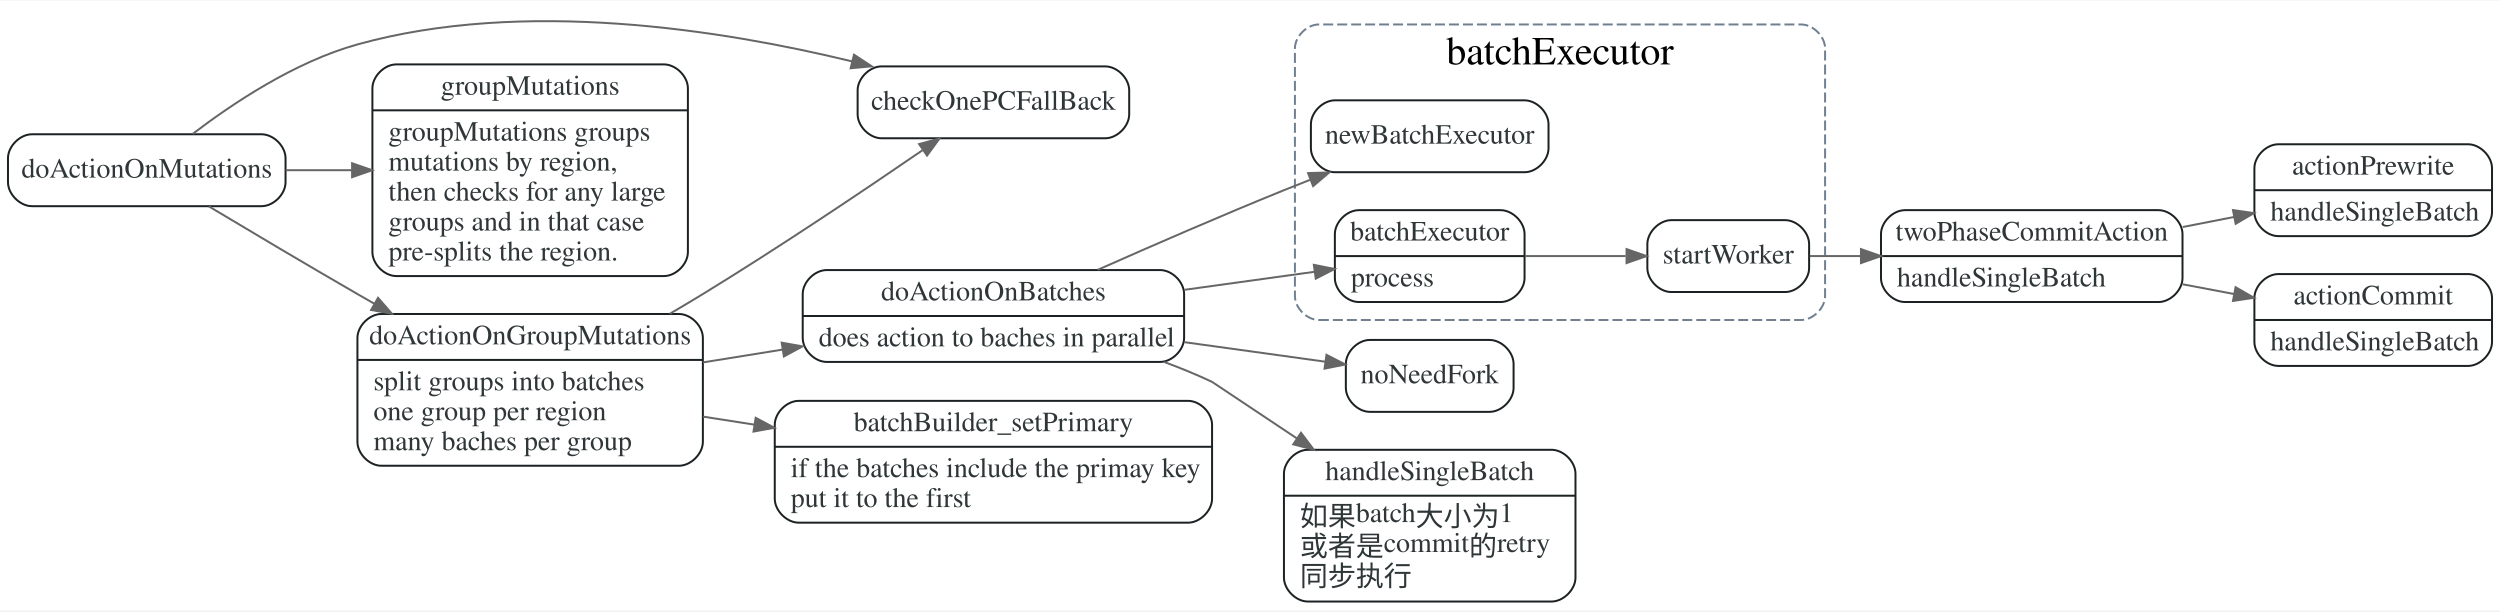
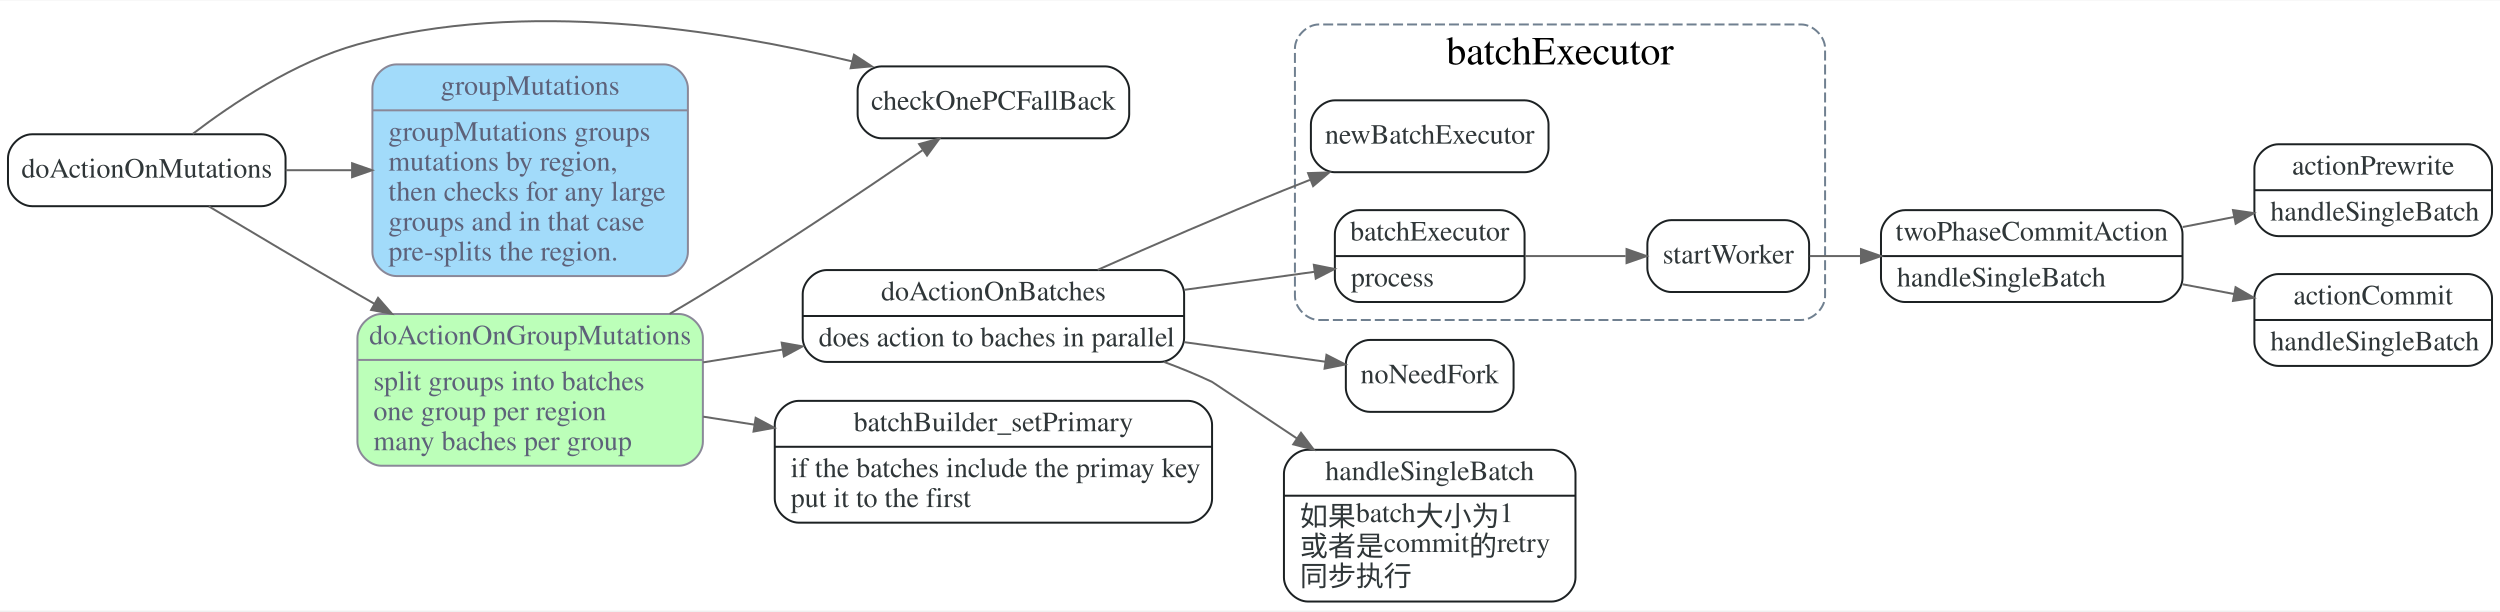
<svg xmlns="http://www.w3.org/2000/svg" width="1252pt" height="306pt" viewBox="0.00 0.00 1252.00 305.50">
  <g id="graph0" class="graph" transform="scale(1 1) rotate(0) translate(4 301.5)">
    <polygon fill="white" stroke="transparent" points="-4,4 -4,-301.5 1248,-301.5 1248,4 -4,4" />
    <g id="clust5" class="cluster">
      <path fill="none" stroke="slategrey" stroke-dasharray="5,2" d="M656.5,-141.5C656.5,-141.5 898,-141.5 898,-141.5 904,-141.5 910,-147.5 910,-153.5 910,-153.5 910,-277.5 910,-277.5 910,-283.5 904,-289.5 898,-289.5 898,-289.5 656.5,-289.5 656.5,-289.5 650.5,-289.5 644.5,-283.5 644.5,-277.5 644.5,-277.5 644.5,-153.5 644.5,-153.5 644.5,-147.5 650.5,-141.5 656.5,-141.5" />
      <text text-anchor="middle" x="777.25" y="-269.5" font-family="Times,serif" font-size="20.00">batchExecutor</text>
    </g>
    <g id="node1" class="node">
      <path fill="none" stroke="#1c2123" d="M127,-234.5C127,-234.5 12,-234.5 12,-234.5 6,-234.5 0,-228.5 0,-222.5 0,-222.5 0,-210.5 0,-210.5 0,-204.5 6,-198.5 12,-198.5 12,-198.5 127,-198.5 127,-198.5 133,-198.5 139,-204.5 139,-210.5 139,-210.5 139,-222.5 139,-222.5 139,-228.5 133,-234.5 127,-234.5" />
      <text text-anchor="middle" x="69.5" y="-212.8" font-family="Times,serif" font-size="14.00" fill="#2f3638">doActionOnMutations</text>
    </g>
    <g id="node2" class="node">
      <path fill="none" stroke="#1c2123" d="M549.5,-268.5C549.5,-268.5 437.5,-268.5 437.5,-268.5 431.5,-268.5 425.5,-262.5 425.5,-256.5 425.5,-256.5 425.5,-244.5 425.5,-244.5 425.5,-238.5 431.5,-232.5 437.5,-232.5 437.5,-232.5 549.5,-232.5 549.5,-232.5 555.5,-232.5 561.5,-238.5 561.5,-244.5 561.5,-244.5 561.5,-256.5 561.5,-256.5 561.5,-262.5 555.5,-268.5 549.5,-268.5" />
      <text text-anchor="middle" x="493.5" y="-246.8" font-family="Times,serif" font-size="14.00" fill="#2f3638">checkOnePCFallBack</text>
    </g>
    <g id="edge1" class="edge">
      <path fill="none" stroke="#666666" d="M92.47,-234.67C112.55,-250.01 143.77,-270.82 175,-279.5 258.06,-302.6 357.58,-286.86 422.78,-270.98" />
      <polygon fill="#666666" stroke="#666666" points="423.69,-274.36 432.55,-268.54 422,-267.57 423.69,-274.36" />
    </g>
    <g id="node3" class="node">
-       <path fill="none" stroke="#1c2123" d="M194.5,-163.5C194.5,-163.5 328.5,-163.5 328.5,-163.5 334.5,-163.5 340.5,-169.5 340.5,-175.5 340.5,-175.5 340.5,-257.5 340.5,-257.5 340.5,-263.5 334.5,-269.5 328.5,-269.5 328.5,-269.5 194.5,-269.5 194.5,-269.5 188.5,-269.5 182.5,-263.5 182.5,-257.5 182.5,-257.5 182.5,-175.5 182.5,-175.5 182.5,-169.5 188.5,-163.5 194.5,-163.5" />
-       <text text-anchor="middle" x="261.5" y="-254.3" font-family="Times,serif" font-size="14.00" fill="#2f3638">groupMutations</text>
-       <polyline fill="none" stroke="#1c2123" points="182.5,-246.5 340.5,-246.5 " />
-       <text text-anchor="start" x="190.5" y="-231.3" font-family="Times,serif" font-size="14.00" fill="#2f3638">groupMutations groups </text>
-       <text text-anchor="start" x="190.5" y="-216.3" font-family="Times,serif" font-size="14.00" fill="#2f3638"> mutations by region, </text>
-       <text text-anchor="start" x="190.5" y="-201.3" font-family="Times,serif" font-size="14.00" fill="#2f3638"> then checks for any large</text>
-       <text text-anchor="start" x="190.5" y="-186.3" font-family="Times,serif" font-size="14.00" fill="#2f3638"> groups and in that case</text>
-       <text text-anchor="start" x="190.5" y="-171.3" font-family="Times,serif" font-size="14.00" fill="#2f3638"> pre-splits the region.</text>
+       <path fill="#a2dbfa" stroke="#8a8898" d="M194.5,-163.5C194.5,-163.5 328.5,-163.5 328.5,-163.5 334.5,-163.5 340.5,-169.5 340.5,-175.5 340.5,-175.5 340.5,-257.5 340.5,-257.5 340.5,-263.5 334.5,-269.5 328.5,-269.5 328.5,-269.5 194.5,-269.5 194.5,-269.5 188.5,-269.5 182.5,-263.5 182.5,-257.5 182.5,-257.5 182.5,-175.5 182.5,-175.5 182.5,-169.5 188.5,-163.5 194.5,-163.5" />
+       <text text-anchor="middle" x="261.5" y="-254.3" font-family="Times,serif" font-size="14.00" fill="#5d6179">groupMutations</text>
+       <polyline fill="none" stroke="#8a8898" points="182.5,-246.5 340.5,-246.5 " />
+       <text text-anchor="start" x="190.5" y="-231.3" font-family="Times,serif" font-size="14.00" fill="#5d6179">groupMutations groups </text>
+       <text text-anchor="start" x="190.5" y="-216.3" font-family="Times,serif" font-size="14.00" fill="#5d6179"> mutations by region, </text>
+       <text text-anchor="start" x="190.5" y="-201.3" font-family="Times,serif" font-size="14.00" fill="#5d6179"> then checks for any large</text>
+       <text text-anchor="start" x="190.5" y="-186.3" font-family="Times,serif" font-size="14.00" fill="#5d6179"> groups and in that case</text>
+       <text text-anchor="start" x="190.5" y="-171.3" font-family="Times,serif" font-size="14.00" fill="#5d6179"> pre-splits the region.</text>
    </g>
    <g id="edge2" class="edge">
      <path fill="none" stroke="#666666" d="M139.09,-216.5C149.84,-216.5 161.07,-216.5 172.18,-216.5" />
      <polygon fill="#666666" stroke="#666666" points="172.33,-220 182.33,-216.5 172.33,-213 172.33,-220" />
    </g>
    <g id="node4" class="node">
-       <path fill="none" stroke="#1c2123" d="M187,-68.5C187,-68.5 336,-68.5 336,-68.5 342,-68.5 348,-74.5 348,-80.5 348,-80.5 348,-132.5 348,-132.5 348,-138.5 342,-144.5 336,-144.5 336,-144.5 187,-144.5 187,-144.5 181,-144.5 175,-138.5 175,-132.5 175,-132.5 175,-80.5 175,-80.5 175,-74.5 181,-68.5 187,-68.5" />
-       <text text-anchor="middle" x="261.5" y="-129.3" font-family="Times,serif" font-size="14.00" fill="#2f3638">doActionOnGroupMutations</text>
-       <polyline fill="none" stroke="#1c2123" points="175,-121.5 348,-121.5 " />
-       <text text-anchor="start" x="183" y="-106.3" font-family="Times,serif" font-size="14.00" fill="#2f3638">split groups into batches</text>
-       <text text-anchor="start" x="183" y="-91.3" font-family="Times,serif" font-size="14.00" fill="#2f3638"> one group per region</text>
-       <text text-anchor="start" x="183" y="-76.3" font-family="Times,serif" font-size="14.00" fill="#2f3638"> many baches per group</text>
+       <path fill="#bcffb9" stroke="#8a8898" d="M187,-68.5C187,-68.5 336,-68.5 336,-68.5 342,-68.5 348,-74.5 348,-80.5 348,-80.5 348,-132.5 348,-132.5 348,-138.5 342,-144.5 336,-144.5 336,-144.5 187,-144.5 187,-144.5 181,-144.5 175,-138.5 175,-132.5 175,-132.5 175,-80.5 175,-80.5 175,-74.5 181,-68.5 187,-68.5" />
+       <text text-anchor="middle" x="261.5" y="-129.3" font-family="Times,serif" font-size="14.00" fill="#5d6179">doActionOnGroupMutations</text>
+       <polyline fill="none" stroke="#8a8898" points="175,-121.5 348,-121.5 " />
+       <text text-anchor="start" x="183" y="-106.3" font-family="Times,serif" font-size="14.00" fill="#5d6179">split groups into batches</text>
+       <text text-anchor="start" x="183" y="-91.3" font-family="Times,serif" font-size="14.00" fill="#5d6179"> one group per region</text>
+       <text text-anchor="start" x="183" y="-76.3" font-family="Times,serif" font-size="14.00" fill="#5d6179"> many baches per group</text>
    </g>
    <g id="edge3" class="edge">
      <path fill="none" stroke="#666666" d="M100.57,-198.4C121.39,-185.93 149.79,-169.05 175,-154.5 177.8,-152.88 180.66,-151.24 183.55,-149.59" />
      <polygon fill="#666666" stroke="#666666" points="185.33,-152.6 192.28,-144.61 181.86,-146.52 185.33,-152.6" />
    </g>
    <g id="edge4" class="edge">
      <path fill="none" stroke="#666666" d="M331.36,-144.57C337.02,-147.87 342.63,-151.21 348,-154.5 386.3,-177.93 429,-206.63 457.98,-226.51" />
      <polygon fill="#666666" stroke="#666666" points="456.29,-229.6 466.51,-232.38 460.26,-223.83 456.29,-229.6" />
    </g>
    <g id="node5" class="node">
      <path fill="none" stroke="#1c2123" d="M410,-120.5C410,-120.5 577,-120.5 577,-120.5 583,-120.5 589,-126.5 589,-132.5 589,-132.5 589,-154.5 589,-154.5 589,-160.5 583,-166.5 577,-166.5 577,-166.5 410,-166.5 410,-166.5 404,-166.5 398,-160.5 398,-154.5 398,-154.5 398,-132.5 398,-132.5 398,-126.5 404,-120.5 410,-120.5" />
      <text text-anchor="middle" x="493.5" y="-151.3" font-family="Times,serif" font-size="14.00" fill="#2f3638">doActionOnBatches</text>
      <polyline fill="none" stroke="#1c2123" points="398,-143.5 589,-143.5 " />
      <text text-anchor="start" x="406" y="-128.3" font-family="Times,serif" font-size="14.00" fill="#2f3638">does action to baches in parallel</text>
    </g>
    <g id="edge5" class="edge">
      <path fill="none" stroke="#666666" d="M348.14,-120.28C361.07,-122.36 374.52,-124.52 387.8,-126.66" />
      <polygon fill="#666666" stroke="#666666" points="387.47,-130.15 397.9,-128.28 388.58,-123.24 387.47,-130.15" />
    </g>
    <g id="node6" class="node">
      <path fill="none" stroke="#1c2123" d="M396,-40C396,-40 591,-40 591,-40 597,-40 603,-46 603,-52 603,-52 603,-89 603,-89 603,-95 597,-101 591,-101 591,-101 396,-101 396,-101 390,-101 384,-95 384,-89 384,-89 384,-52 384,-52 384,-46 390,-40 396,-40" />
      <text text-anchor="middle" x="493.5" y="-85.8" font-family="Times,serif" font-size="14.00" fill="#2f3638">batchBuilder_setPrimary</text>
      <polyline fill="none" stroke="#1c2123" points="384,-78 603,-78 " />
      <text text-anchor="start" x="392" y="-62.8" font-family="Times,serif" font-size="14.00" fill="#2f3638">if the batches include the primay key</text>
      <text text-anchor="start" x="392" y="-47.8" font-family="Times,serif" font-size="14.00" fill="#2f3638"> put it to the first</text>
    </g>
    <g id="edge6" class="edge">
      <path fill="none" stroke="#666666" d="M348.14,-93.09C356.5,-91.79 365.07,-90.45 373.68,-89.1" />
      <polygon fill="#666666" stroke="#666666" points="374.44,-92.52 383.78,-87.52 373.36,-85.61 374.44,-92.52" />
    </g>
    <g id="node7" class="node">
      <path fill="none" stroke="#1c2123" d="M759.5,-251.5C759.5,-251.5 664.5,-251.5 664.5,-251.5 658.5,-251.5 652.5,-245.5 652.5,-239.5 652.5,-239.5 652.5,-227.5 652.5,-227.5 652.5,-221.5 658.5,-215.5 664.5,-215.5 664.5,-215.5 759.5,-215.5 759.5,-215.5 765.5,-215.5 771.5,-221.5 771.5,-227.5 771.5,-227.5 771.5,-239.5 771.5,-239.5 771.5,-245.5 765.5,-251.5 759.5,-251.5" />
      <text text-anchor="middle" x="712" y="-229.8" font-family="Times,serif" font-size="14.00" fill="#2f3638">newBatchExecutor</text>
    </g>
    <g id="edge7" class="edge">
      <path fill="none" stroke="#666666" d="M545.72,-166.61C573.23,-178.82 607.8,-193.86 639,-206.5 643.22,-208.21 647.59,-209.94 652.01,-211.66" />
      <polygon fill="#666666" stroke="#666666" points="651.09,-215.06 661.68,-215.4 653.61,-208.53 651.09,-215.06" />
    </g>
    <g id="node8" class="node">
      <path fill="none" stroke="#1c2123" d="M676.5,-150.5C676.5,-150.5 747.5,-150.5 747.5,-150.5 753.5,-150.5 759.5,-156.5 759.5,-162.5 759.5,-162.5 759.5,-184.5 759.5,-184.5 759.5,-190.5 753.5,-196.5 747.5,-196.5 747.5,-196.5 676.5,-196.5 676.5,-196.5 670.5,-196.5 664.5,-190.5 664.5,-184.5 664.5,-184.5 664.5,-162.5 664.5,-162.5 664.5,-156.5 670.5,-150.5 676.5,-150.5" />
      <text text-anchor="middle" x="712" y="-181.3" font-family="Times,serif" font-size="14.00" fill="#2f3638">batchExecutor</text>
      <polyline fill="none" stroke="#1c2123" points="664.5,-173.5 759.5,-173.5 " />
      <text text-anchor="start" x="672.5" y="-158.3" font-family="Times,serif" font-size="14.00" fill="#2f3638">process</text>
    </g>
    <g id="edge8" class="edge">
      <path fill="none" stroke="#666666" d="M589.15,-156.61C611.33,-159.69 634.3,-162.87 654.23,-165.63" />
      <polygon fill="#666666" stroke="#666666" points="653.97,-169.13 664.35,-167.04 654.93,-162.2 653.97,-169.13" />
    </g>
    <g id="node9" class="node">
      <path fill="none" stroke="#1c2123" d="M742,-131.5C742,-131.5 682,-131.5 682,-131.5 676,-131.5 670,-125.5 670,-119.5 670,-119.5 670,-107.5 670,-107.5 670,-101.5 676,-95.5 682,-95.5 682,-95.5 742,-95.5 742,-95.5 748,-95.5 754,-101.5 754,-107.5 754,-107.5 754,-119.5 754,-119.5 754,-125.5 748,-131.5 742,-131.5" />
      <text text-anchor="middle" x="712" y="-109.8" font-family="Times,serif" font-size="14.00" fill="#2f3638">noNeedFork</text>
    </g>
    <g id="edge9" class="edge">
      <path fill="none" stroke="#666666" d="M589.15,-130.39C613.4,-127.02 638.57,-123.54 659.7,-120.61" />
      <polygon fill="#666666" stroke="#666666" points="660.3,-124.06 669.72,-119.22 659.34,-117.13 660.3,-124.06" />
    </g>
    <g id="node10" class="node">
      <path fill="none" stroke="#1c2123" d="M651,-0.5C651,-0.5 773,-0.5 773,-0.5 779,-0.5 785,-6.5 785,-12.5 785,-12.5 785,-64.5 785,-64.5 785,-70.5 779,-76.5 773,-76.5 773,-76.5 651,-76.5 651,-76.5 645,-76.5 639,-70.5 639,-64.5 639,-64.5 639,-12.5 639,-12.5 639,-6.5 645,-0.5 651,-0.5" />
      <text text-anchor="middle" x="712" y="-61.3" font-family="Times,serif" font-size="14.00" fill="#2f3638">handleSingleBatch</text>
      <polyline fill="none" stroke="#1c2123" points="639,-53.5 785,-53.5 " />
      <text text-anchor="start" x="647" y="-38.3" font-family="Times,serif" font-size="14.00" fill="#2f3638">如果batch大小为1</text>
      <text text-anchor="start" x="647" y="-23.3" font-family="Times,serif" font-size="14.00" fill="#2f3638"> 或者是commit的retry</text>
      <text text-anchor="start" x="647" y="-8.3" font-family="Times,serif" font-size="14.00" fill="#2f3638"> 同步执行</text>
    </g>
    <g id="edge10" class="edge">
      <path fill="none" stroke="#666666" d="M578.95,-120.5C587.2,-117.45 595.35,-114.12 603,-110.5 603.09,-110.46 622.88,-97.27 645.49,-82.19" />
      <polygon fill="#666666" stroke="#666666" points="647.54,-85.03 653.92,-76.57 643.66,-79.21 647.54,-85.03" />
    </g>
    <g id="node11" class="node">
      <path fill="none" stroke="#1c2123" d="M890,-191.5C890,-191.5 833,-191.5 833,-191.5 827,-191.5 821,-185.5 821,-179.5 821,-179.5 821,-167.5 821,-167.5 821,-161.5 827,-155.5 833,-155.5 833,-155.5 890,-155.5 890,-155.5 896,-155.5 902,-161.5 902,-167.5 902,-167.5 902,-179.5 902,-179.5 902,-185.5 896,-191.5 890,-191.5" />
      <text text-anchor="middle" x="861.5" y="-169.8" font-family="Times,serif" font-size="14.00" fill="#2f3638">startWorker</text>
    </g>
    <g id="edge11" class="edge">
      <path fill="none" stroke="#666666" d="M759.67,-173.5C775.73,-173.5 793.78,-173.5 810.13,-173.5" />
      <polygon fill="#666666" stroke="#666666" points="810.58,-177 820.58,-173.5 810.58,-170 810.58,-177" />
    </g>
    <g id="node12" class="node">
      <path fill="none" stroke="#1c2123" d="M950,-150.5C950,-150.5 1077,-150.5 1077,-150.5 1083,-150.5 1089,-156.5 1089,-162.5 1089,-162.5 1089,-184.5 1089,-184.5 1089,-190.5 1083,-196.5 1077,-196.5 1077,-196.5 950,-196.5 950,-196.5 944,-196.5 938,-190.5 938,-184.5 938,-184.5 938,-162.5 938,-162.5 938,-156.5 944,-150.5 950,-150.5" />
      <text text-anchor="middle" x="1013.5" y="-181.3" font-family="Times,serif" font-size="14.00" fill="#2f3638">twoPhaseCommitAction</text>
      <polyline fill="none" stroke="#1c2123" points="938,-173.5 1089,-173.5 " />
      <text text-anchor="start" x="946" y="-158.3" font-family="Times,serif" font-size="14.00" fill="#2f3638">handleSingleBatch</text>
    </g>
    <g id="edge12" class="edge">
      <path fill="none" stroke="#666666" d="M902.3,-173.5C910.31,-173.5 919.01,-173.5 927.9,-173.5" />
      <polygon fill="#666666" stroke="#666666" points="927.98,-177 937.98,-173.5 927.98,-170 927.98,-177" />
    </g>
    <g id="node13" class="node">
      <path fill="none" stroke="#1c2123" d="M1137,-183.5C1137,-183.5 1232,-183.5 1232,-183.5 1238,-183.5 1244,-189.5 1244,-195.5 1244,-195.5 1244,-217.5 1244,-217.5 1244,-223.5 1238,-229.5 1232,-229.5 1232,-229.5 1137,-229.5 1137,-229.5 1131,-229.5 1125,-223.5 1125,-217.5 1125,-217.5 1125,-195.5 1125,-195.5 1125,-189.5 1131,-183.5 1137,-183.5" />
      <text text-anchor="middle" x="1184.5" y="-214.3" font-family="Times,serif" font-size="14.00" fill="#2f3638">actionPrewrite</text>
      <polyline fill="none" stroke="#1c2123" points="1125,-206.5 1244,-206.5 " />
      <text text-anchor="start" x="1133" y="-191.3" font-family="Times,serif" font-size="14.00" fill="#2f3638">handleSingleBatch</text>
    </g>
    <g id="edge13" class="edge">
      <path fill="none" stroke="#666666" d="M1089.12,-188.07C1097.7,-189.75 1106.42,-191.45 1114.91,-193.11" />
      <polygon fill="#666666" stroke="#666666" points="1114.27,-196.55 1124.76,-195.03 1115.62,-189.68 1114.27,-196.55" />
    </g>
    <g id="node14" class="node">
      <path fill="none" stroke="#1c2123" d="M1137,-118.5C1137,-118.5 1232,-118.5 1232,-118.5 1238,-118.5 1244,-124.5 1244,-130.5 1244,-130.5 1244,-152.5 1244,-152.5 1244,-158.5 1238,-164.5 1232,-164.5 1232,-164.5 1137,-164.5 1137,-164.5 1131,-164.5 1125,-158.5 1125,-152.5 1125,-152.5 1125,-130.5 1125,-130.5 1125,-124.5 1131,-118.5 1137,-118.5" />
      <text text-anchor="middle" x="1184.5" y="-149.3" font-family="Times,serif" font-size="14.00" fill="#2f3638">actionCommit</text>
      <polyline fill="none" stroke="#1c2123" points="1125,-141.5 1244,-141.5 " />
      <text text-anchor="start" x="1133" y="-126.3" font-family="Times,serif" font-size="14.00" fill="#2f3638">handleSingleBatch</text>
    </g>
    <g id="edge14" class="edge">
      <path fill="none" stroke="#666666" d="M1089.12,-159.37C1097.7,-157.75 1106.42,-156.1 1114.91,-154.49" />
      <polygon fill="#666666" stroke="#666666" points="1115.58,-157.92 1124.76,-152.62 1114.28,-151.04 1115.58,-157.92" />
    </g>
  </g>
</svg>
